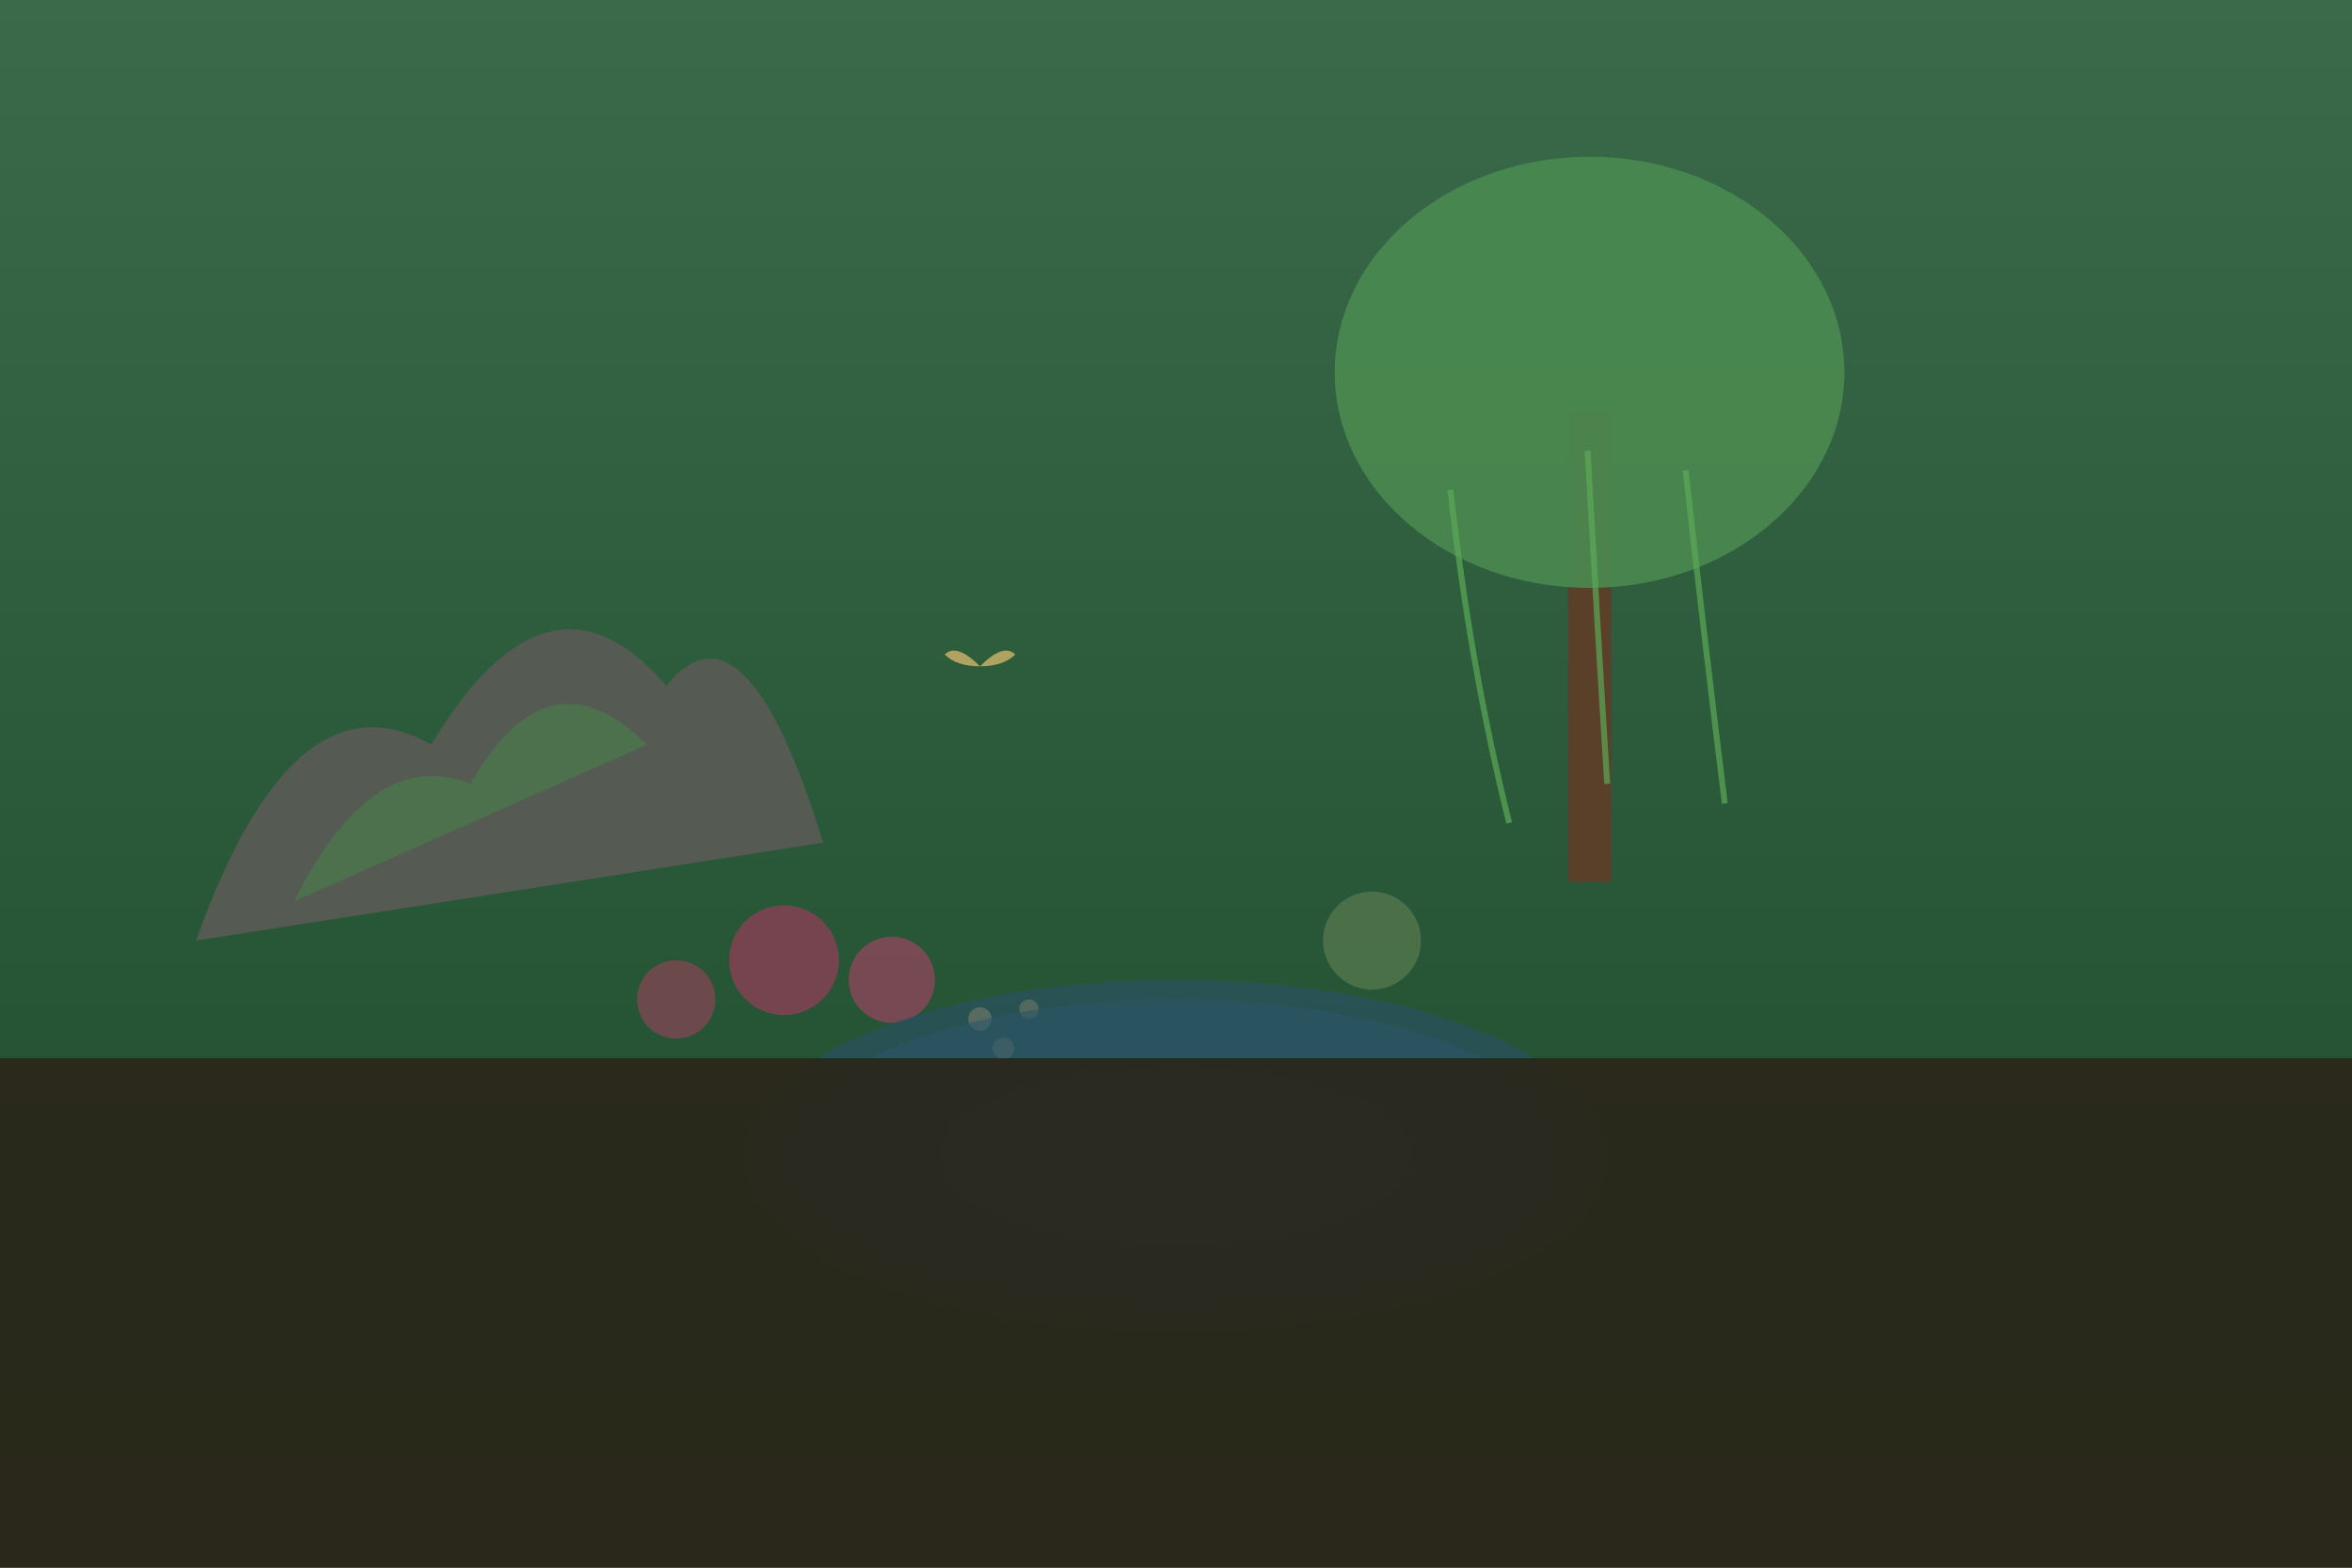
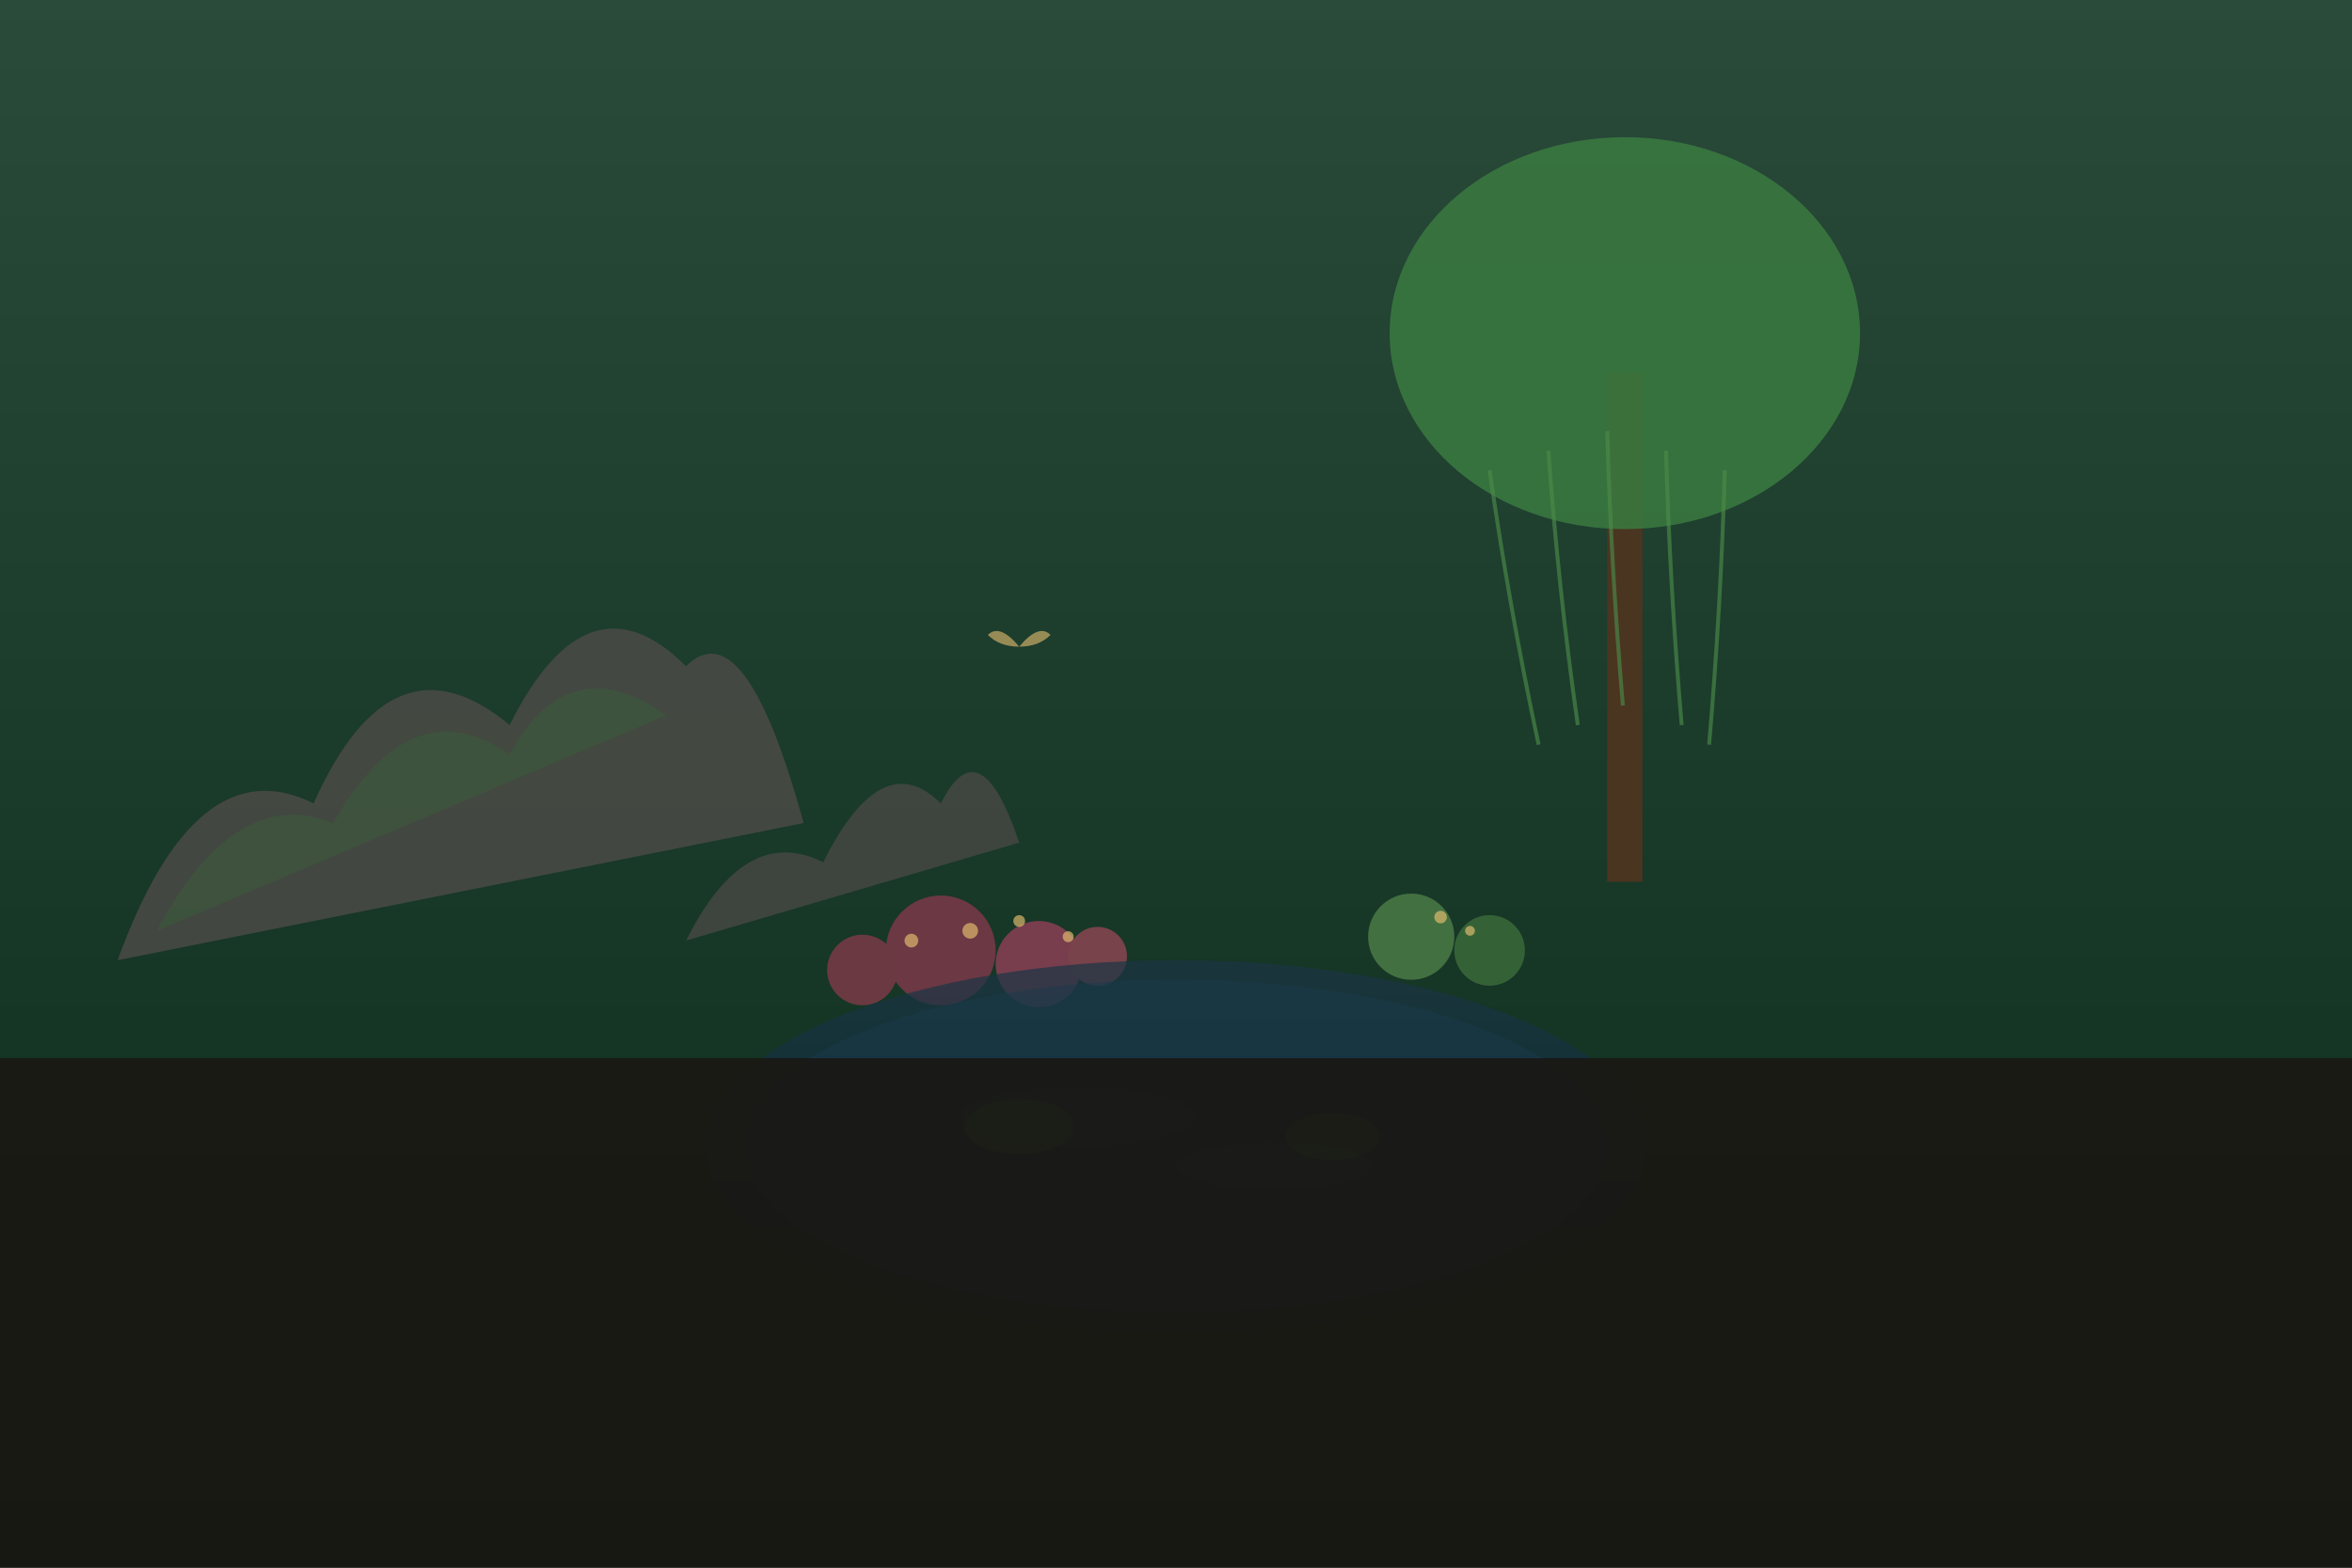
<svg xmlns="http://www.w3.org/2000/svg" viewBox="0 0 1200 800">
  <defs>
-     <linearGradient id="gardenSky" x1="0%" y1="0%" x2="0%" y2="100%">
-       <stop offset="0%" stop-color="#3a6a4a" />
-       <stop offset="50%" stop-color="#2a5a3a" />
-       <stop offset="100%" stop-color="#1a4a2a" />
+     <linearGradient id="gSky" x1="0%" y1="0%" x2="0%" y2="100%">
+       <stop offset="0%" stop-color="#2a4a3a" />
+       <stop offset="50%" stop-color="#1a3a2a" />
+       <stop offset="100%" stop-color="#0a2a1a" />
+     </linearGradient>
+     <linearGradient id="waterGrad" x1="0%" y1="0%" x2="0%" y2="100%">
+       <stop offset="0%" stop-color="#1a3545" />
+       <stop offset="100%" stop-color="#0a2535" />
    </linearGradient>
  </defs>
-   <rect width="1200" height="800" fill="url(#gardenSky)" />
-   <path d="M100 480 Q150 340 220 380 Q280 280 340 350 Q380 300 420 430 L100 480Z" fill="#5a5a55" opacity="0.9" />
-   <path d="M150 460 Q190 380 240 400 Q280 330 330 380 L150 460Z" fill="#4a7a4a" opacity="0.7" />
-   <rect x="800" y="210" width="22" height="240" fill="#5a4028" />
-   <ellipse cx="811" cy="190" rx="130" ry="110" fill="#4a8a50" opacity="0.9" />
-   <path d="M740 250 Q750 340 770 420" stroke="#5aaa55" stroke-width="3" fill="none" opacity="0.7" />
-   <path d="M860 240 Q870 330 880 410" stroke="#5aaa55" stroke-width="3" fill="none" opacity="0.7" />
-   <path d="M810 230 Q815 320 820 400" stroke="#5aaa55" stroke-width="3" fill="none" opacity="0.7" />
-   <circle cx="400" cy="490" r="28" fill="#8a4055" opacity="0.8" />
-   <circle cx="455" cy="500" r="22" fill="#9a4560" opacity="0.7" />
-   <circle cx="345" cy="510" r="20" fill="#8a4555" opacity="0.7" />
-   <circle cx="700" cy="480" r="25" fill="#5a7a50" opacity="0.7" />
-   <circle cx="500" cy="520" r="6" fill="#e8c070" opacity="0.8" />
-   <circle cx="525" cy="515" r="5" fill="#e8c070" opacity="0.7" />
-   <circle cx="512" cy="535" r="5.5" fill="#e8c070" opacity="0.75" />
-   <ellipse cx="600" cy="590" rx="220" ry="90" fill="#2a5060" opacity="0.7" />
-   <ellipse cx="600" cy="590" rx="200" ry="80" fill="#2a5565" opacity="0.6" />
-   <ellipse cx="600" cy="590" rx="120" ry="45" fill="#4a7080" opacity="0.4" />
-   <rect x="0" y="540" width="1200" height="260" fill="#2a2518" opacity="0.9" />
-   <path d="M500 340 Q512 328 518 334 Q512 340 500 340Z" fill="#e8c070" opacity="0.7" />
-   <path d="M500 340 Q488 328 482 334 Q488 340 500 340Z" fill="#e8c070" opacity="0.7" />
+   <rect width="1200" height="800" fill="url(#gSky)" />
+   <path d="M60 490 Q100 380 160 410 Q200 320 260 370 Q300 290 350 340 Q380 310 410 420 L60 490Z" fill="#4a4a45" opacity="0.85" />
+   <path d="M80 475 Q120 400 170 420 Q210 350 260 385 Q290 330 340 365 L80 475Z" fill="#3a5a3a" opacity="0.6" />
+   <path d="M350 480 Q380 420 420 440 Q450 380 480 410 Q500 370 520 430 L350 480Z" fill="#4a4a45" opacity="0.75" />
+   <rect x="820" y="190" width="18" height="260" fill="#4a3520" />
+   <ellipse cx="829" cy="170" rx="120" ry="100" fill="#3a7a40" opacity="0.85" />
+   <g stroke="#4a8a48" stroke-width="2" fill="none" opacity="0.65">
+     <path d="M760 240 Q770 310 785 380" />
+     <path d="M790 230 Q795 300 805 370" />
+     <path d="M820 220 Q822 290 828 360" />
+     <path d="M850 230 Q852 300 858 370" />
+     <path d="M880 240 Q878 310 872 380" />
+   </g>
+   <g opacity="0.85">
+     <circle cx="480" cy="485" r="28" fill="#7a3848" />
+     <circle cx="530" cy="492" r="22" fill="#8a4055" />
+     <circle cx="440" cy="495" r="18" fill="#7a3a45" />
+     <circle cx="560" cy="488" r="15" fill="#8a4550" />
+     <circle cx="720" cy="478" r="22" fill="#4a7a45" />
+     <circle cx="760" cy="485" r="18" fill="#3a6a38" />
+   </g>
+   <g fill="#e8c070" opacity="0.65">
+     <circle cx="495" cy="475" r="4" />
+     <circle cx="520" cy="470" r="3" />
+     <circle cx="465" cy="480" r="3.5" />
+     <circle cx="545" cy="478" r="2.8" />
+     <circle cx="735" cy="468" r="3.2" />
+     <circle cx="750" cy="475" r="2.5" />
+   </g>
+   <ellipse cx="600" cy="585" rx="240" ry="95" fill="url(#waterGrad)" opacity="0.7" />
+   <ellipse cx="600" cy="585" rx="220" ry="85" fill="#1a3a4a" opacity="0.5" />
+   <ellipse cx="550" cy="570" rx="60" ry="15" fill="#2a5060" opacity="0.25" />
+   <ellipse cx="650" cy="595" rx="50" ry="12" fill="#2a5060" opacity="0.2" />
+   <ellipse cx="520" cy="575" rx="28" ry="14" fill="#2a5a30" opacity="0.5" />
+   <ellipse cx="680" cy="580" rx="24" ry="12" fill="#2a5a30" opacity="0.45" />
+   <rect x="0" y="540" width="1200" height="260" fill="#1a1510" opacity="0.85" />
+   <g fill="#e8c070" opacity="0.6">
+     <path d="M520 330 Q530 318 536 324 Q530 330 520 330Z" />
+     <path d="M520 330 Q510 318 504 324 Q510 330 520 330Z" />
+   </g>
</svg>
